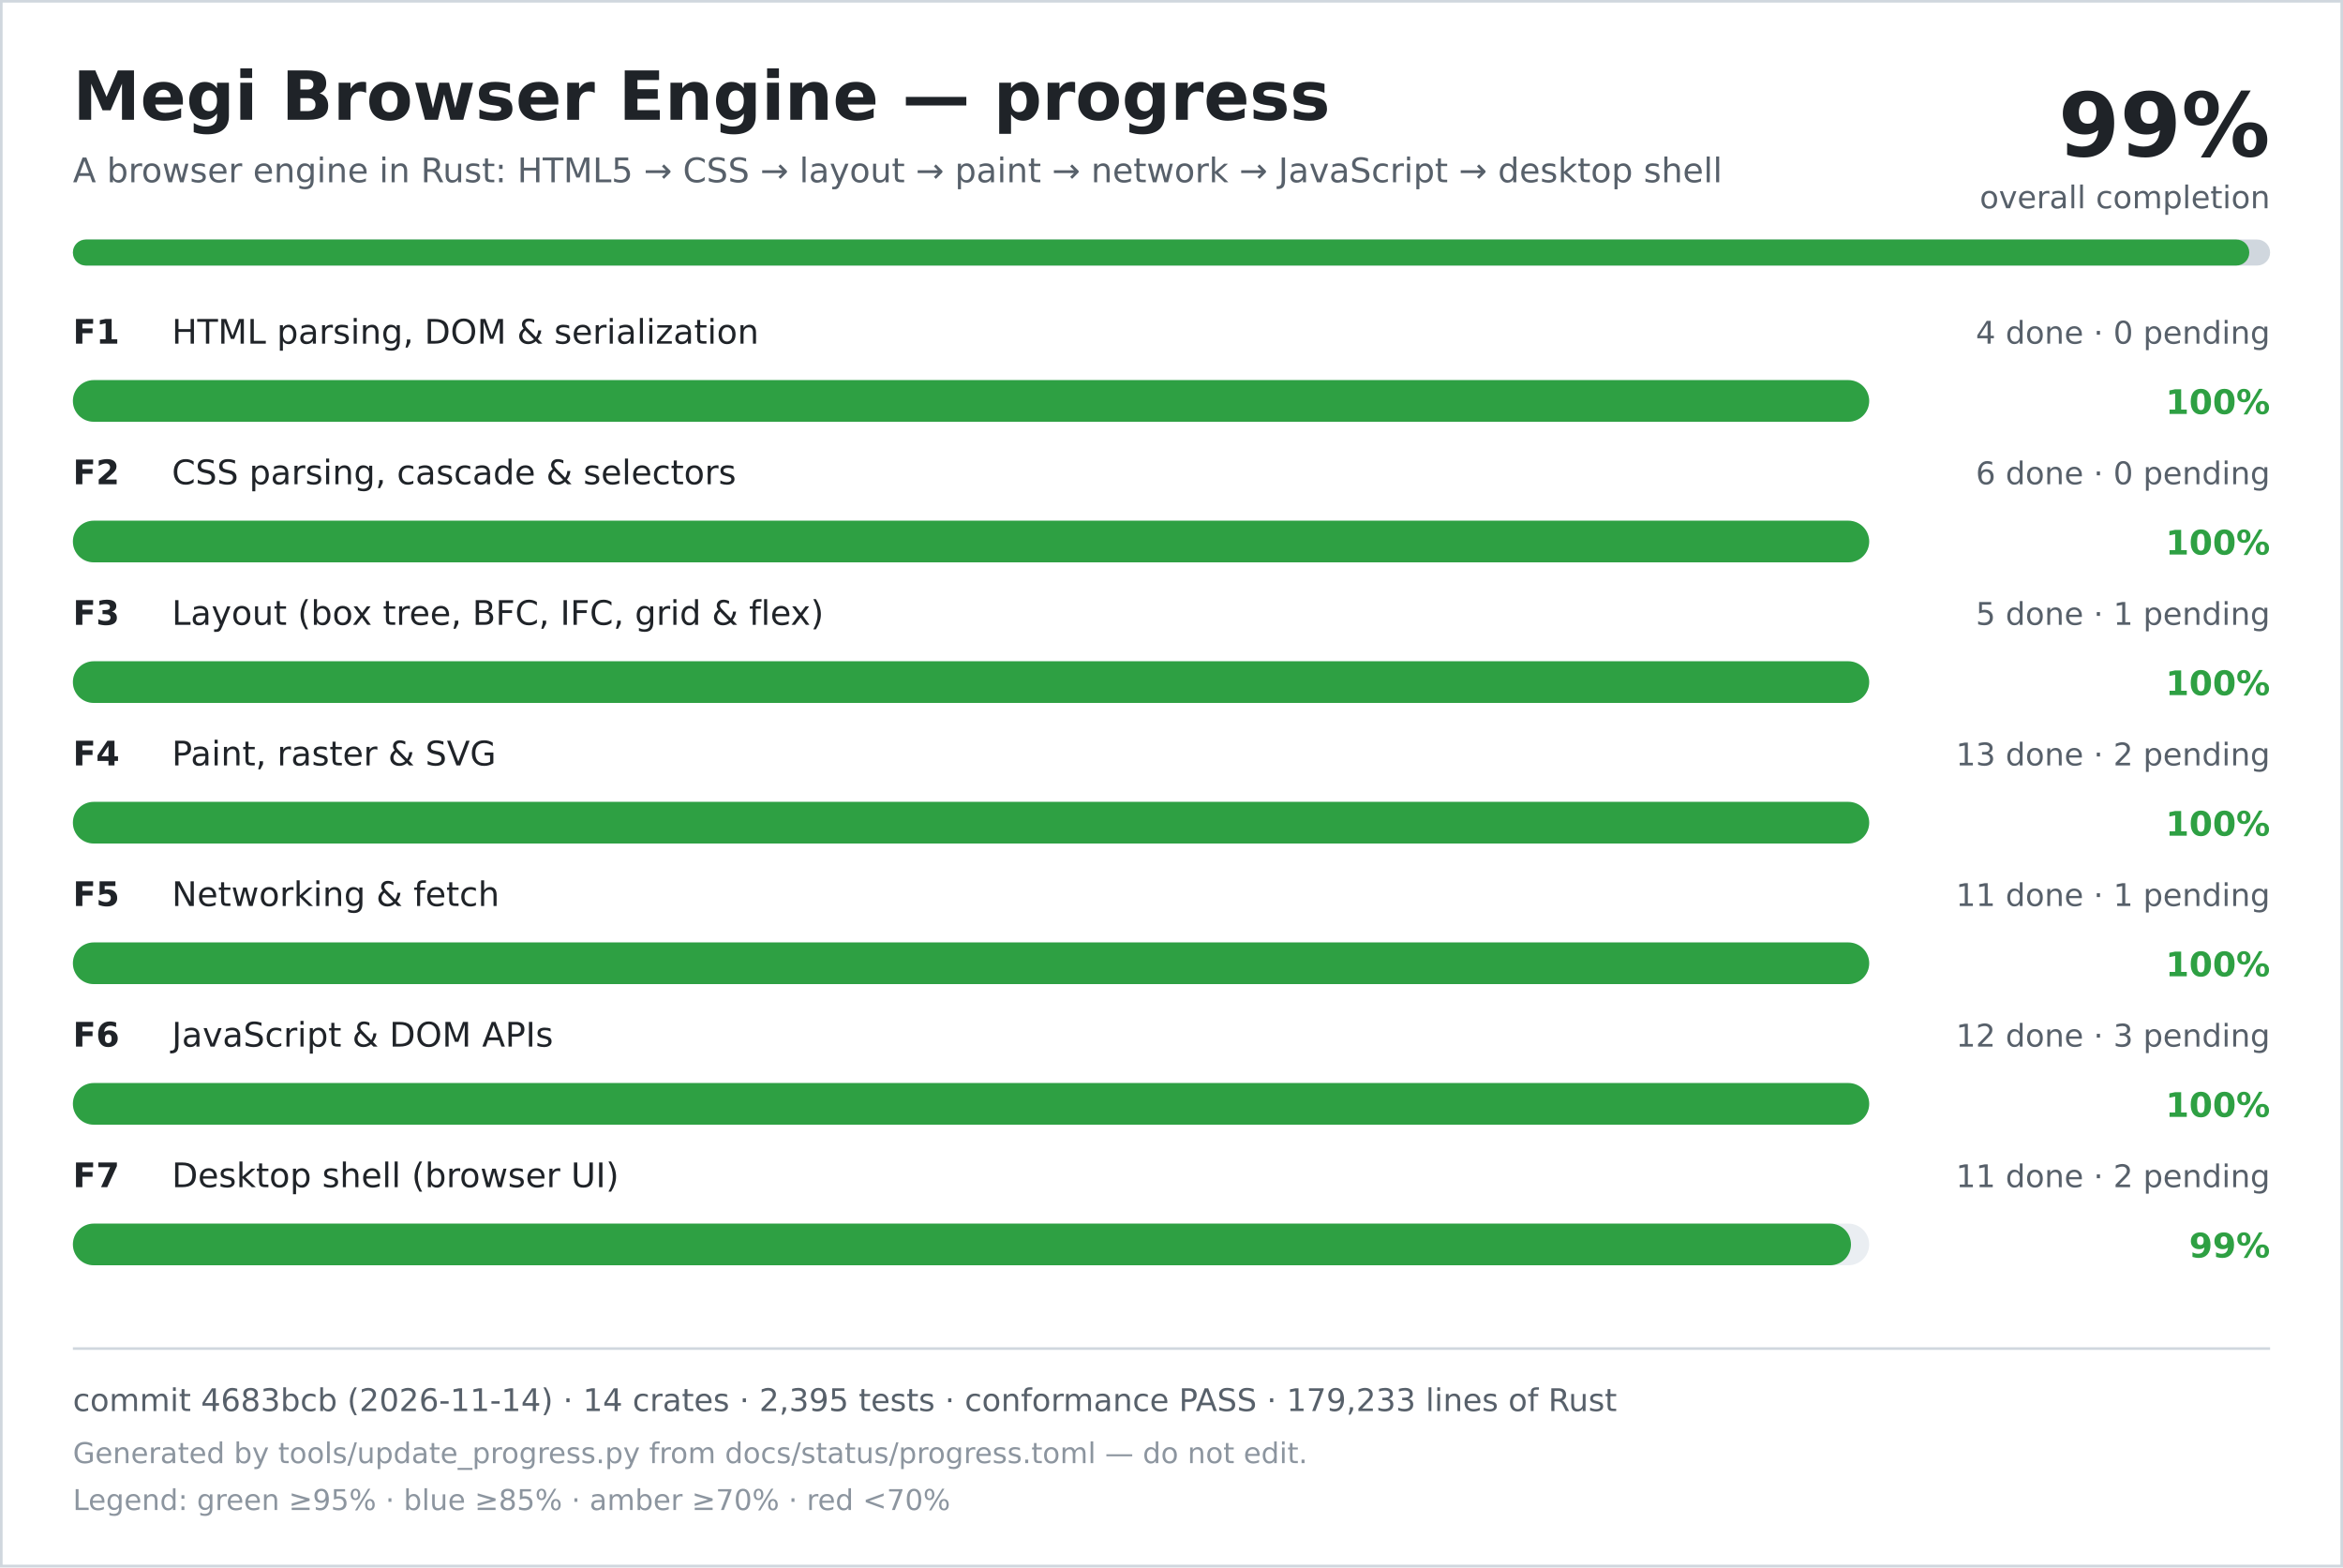
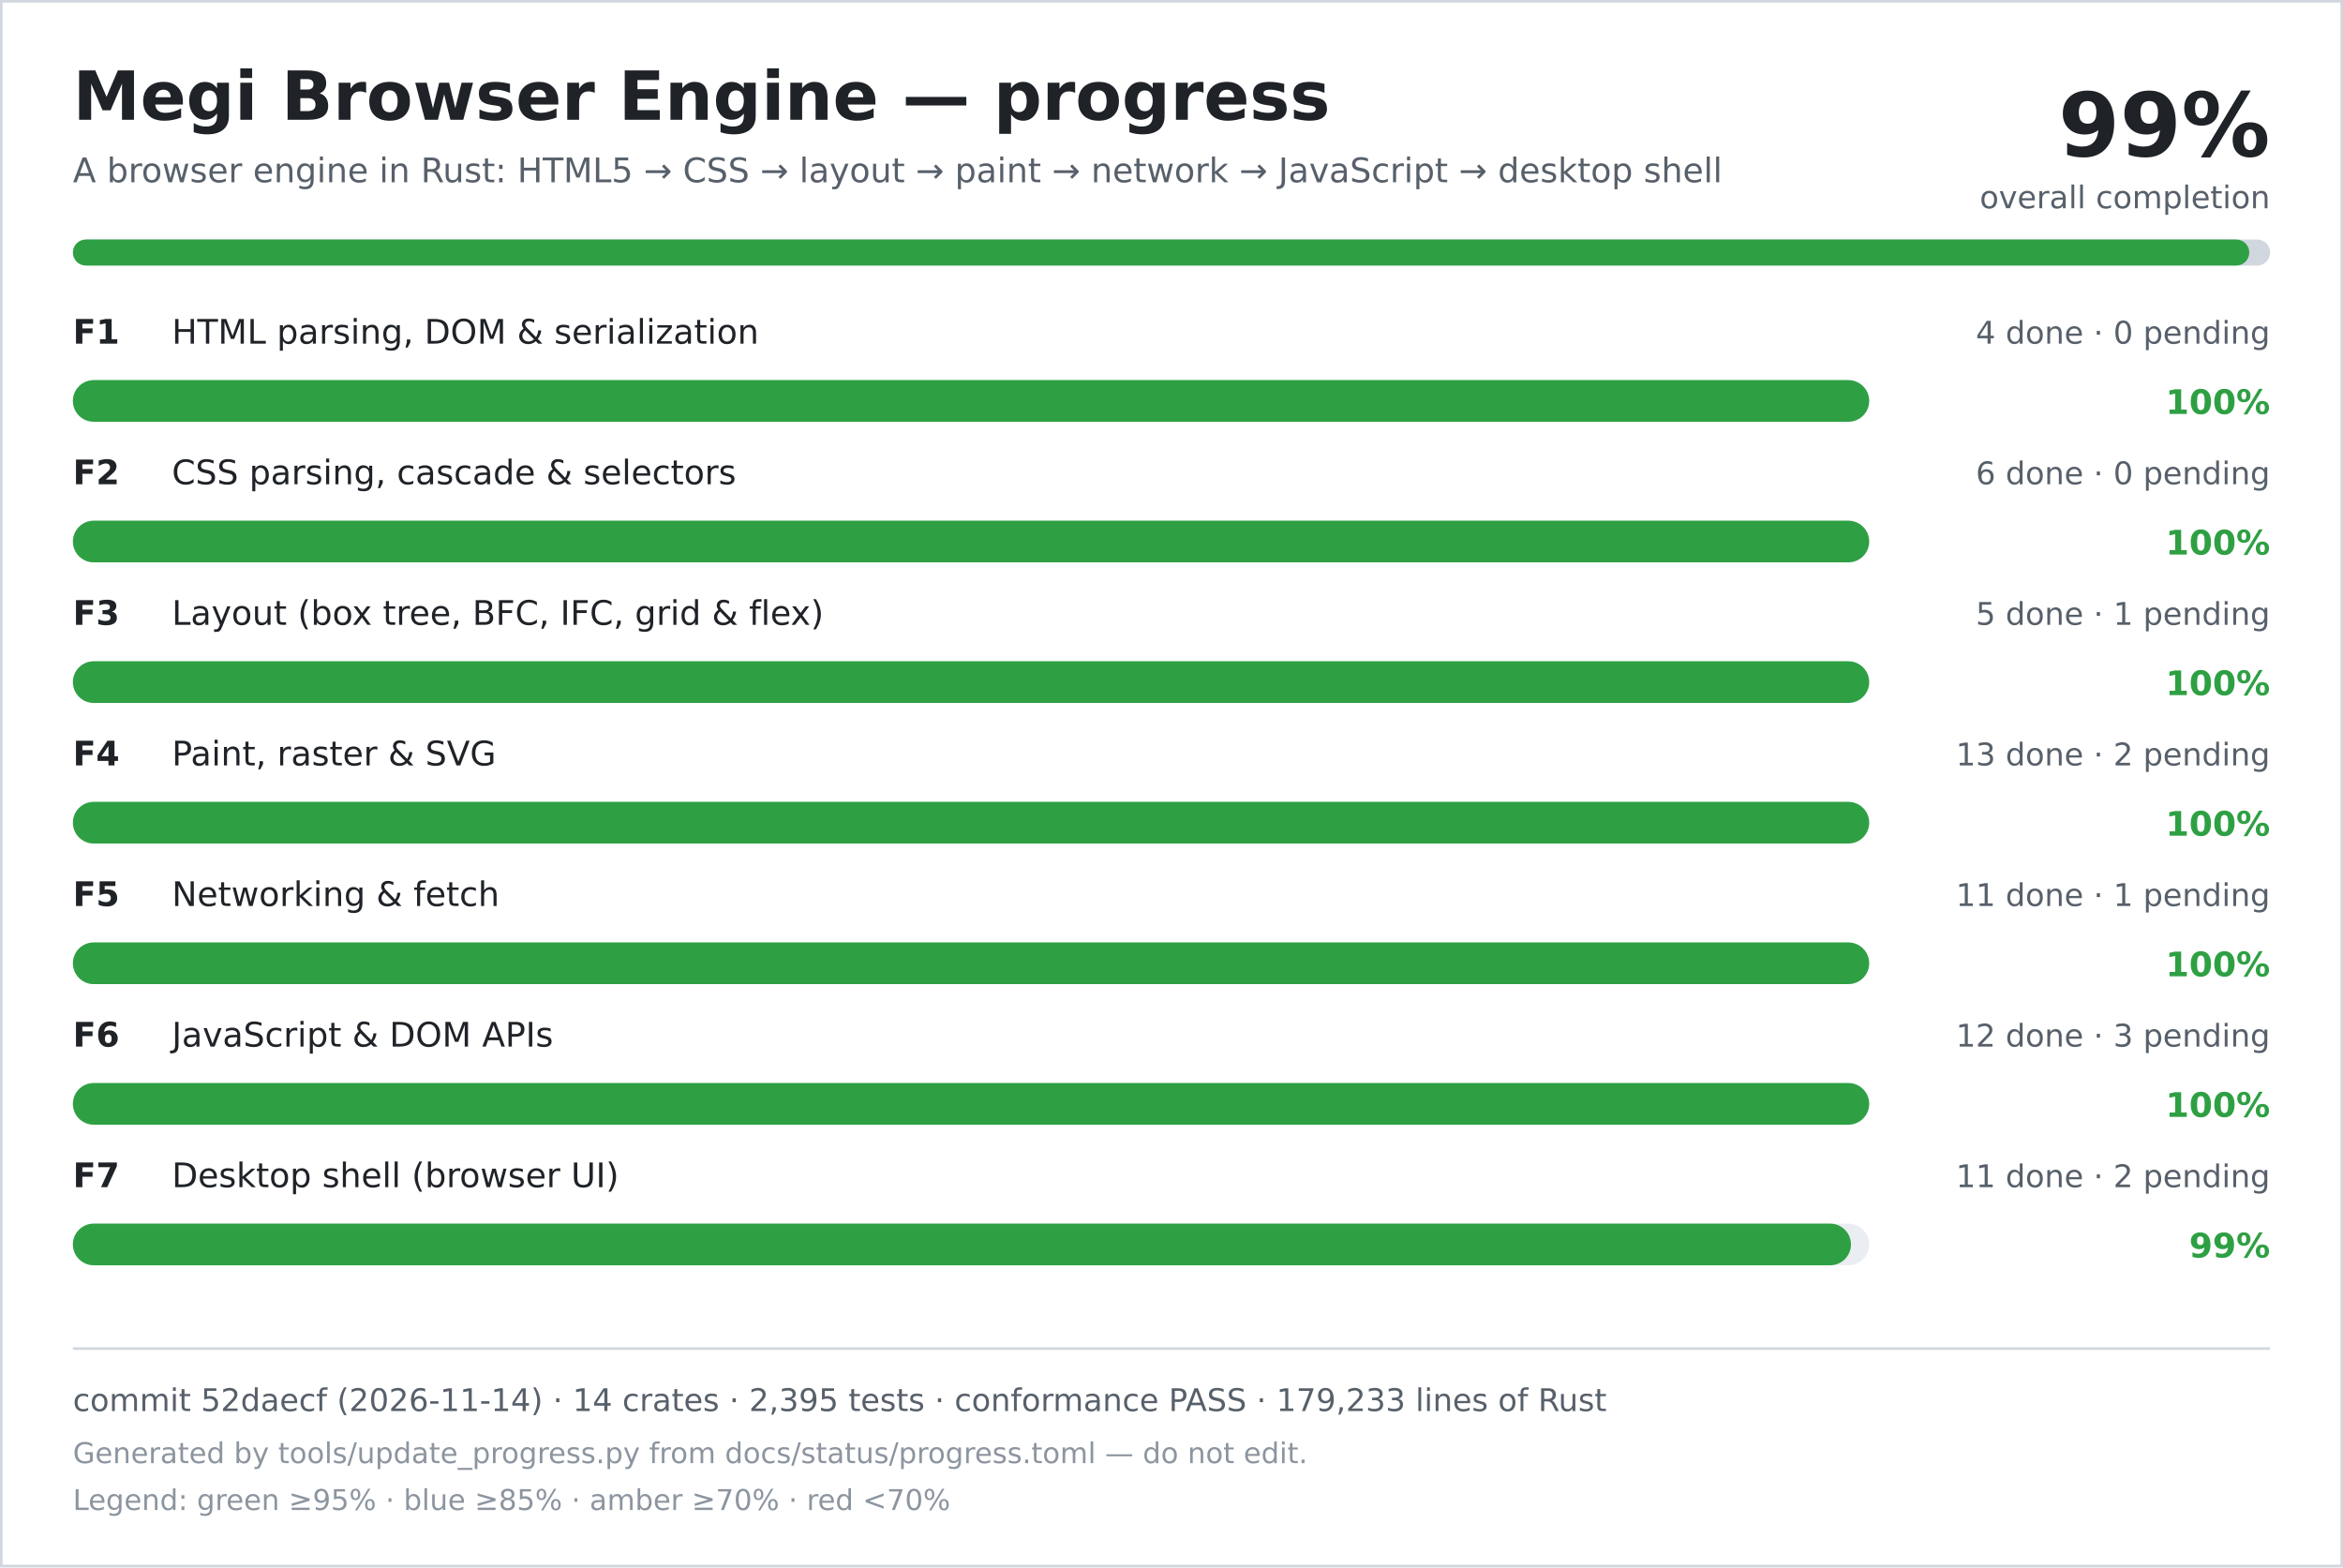
<svg xmlns="http://www.w3.org/2000/svg" width="900" height="602" viewBox="0 0 900 602" role="img" aria-labelledby="title desc">
  <rect width="900" height="602" fill="#ffffff" />
  <rect x="0.5" y="0.5" width="899" height="601" fill="none" stroke="#d0d7de" />
  <text x="28" y="46" font-family="DejaVu Sans, Verdana, sans-serif" font-size="26" font-weight="700" fill="#1f2328">Megi Browser Engine — progress</text>
  <text x="28" y="70" font-family="DejaVu Sans, Verdana, sans-serif" font-size="13" fill="#57606a">A browser engine in Rust: HTML5 → CSS → layout → paint → network → JavaScript → desktop shell</text>
  <text x="872" y="60" text-anchor="end" font-family="DejaVu Sans, Verdana, sans-serif" font-size="34" font-weight="700" fill="#1f2328">99%</text>
  <text x="872" y="80" text-anchor="end" font-family="DejaVu Sans, Verdana, sans-serif" font-size="12" fill="#57606a">overall completion</text>
  <rect x="28" y="92" width="844" height="10" rx="5" fill="#d0d7de" />
  <rect x="28" y="92" width="836" height="10" rx="5" fill="#2ea043" />
  <text x="28" y="132" font-family="DejaVu Sans, Verdana, sans-serif" font-size="13" font-weight="700" fill="#1f2328">F1</text>
  <text x="66" y="132" font-family="DejaVu Sans, Verdana, sans-serif" font-size="13" fill="#1f2328">HTML parsing, DOM &amp; serialization</text>
  <text x="872" y="132" text-anchor="end" font-family="DejaVu Sans, Verdana, sans-serif" font-size="12" fill="#57606a">4 done · 0 pending</text>
  <rect x="28" y="146" width="690" height="16" rx="8" fill="#eaeef2" />
  <rect x="28" y="146" width="690" height="16" rx="8" fill="#2ea043" />
  <text x="872" y="159" text-anchor="end" font-family="DejaVu Sans, Verdana, sans-serif" font-size="13" font-weight="700" fill="#2ea043">100%</text>
  <text x="28" y="186" font-family="DejaVu Sans, Verdana, sans-serif" font-size="13" font-weight="700" fill="#1f2328">F2</text>
  <text x="66" y="186" font-family="DejaVu Sans, Verdana, sans-serif" font-size="13" fill="#1f2328">CSS parsing, cascade &amp; selectors</text>
  <text x="872" y="186" text-anchor="end" font-family="DejaVu Sans, Verdana, sans-serif" font-size="12" fill="#57606a">6 done · 0 pending</text>
  <rect x="28" y="200" width="690" height="16" rx="8" fill="#eaeef2" />
  <rect x="28" y="200" width="690" height="16" rx="8" fill="#2ea043" />
  <text x="872" y="213" text-anchor="end" font-family="DejaVu Sans, Verdana, sans-serif" font-size="13" font-weight="700" fill="#2ea043">100%</text>
  <text x="28" y="240" font-family="DejaVu Sans, Verdana, sans-serif" font-size="13" font-weight="700" fill="#1f2328">F3</text>
  <text x="66" y="240" font-family="DejaVu Sans, Verdana, sans-serif" font-size="13" fill="#1f2328">Layout (box tree, BFC, IFC, grid &amp; flex)</text>
  <text x="872" y="240" text-anchor="end" font-family="DejaVu Sans, Verdana, sans-serif" font-size="12" fill="#57606a">5 done · 1 pending</text>
  <rect x="28" y="254" width="690" height="16" rx="8" fill="#eaeef2" />
  <rect x="28" y="254" width="690" height="16" rx="8" fill="#2ea043" />
  <text x="872" y="267" text-anchor="end" font-family="DejaVu Sans, Verdana, sans-serif" font-size="13" font-weight="700" fill="#2ea043">100%</text>
  <text x="28" y="294" font-family="DejaVu Sans, Verdana, sans-serif" font-size="13" font-weight="700" fill="#1f2328">F4</text>
  <text x="66" y="294" font-family="DejaVu Sans, Verdana, sans-serif" font-size="13" fill="#1f2328">Paint, raster &amp; SVG</text>
  <text x="872" y="294" text-anchor="end" font-family="DejaVu Sans, Verdana, sans-serif" font-size="12" fill="#57606a">13 done · 2 pending</text>
  <rect x="28" y="308" width="690" height="16" rx="8" fill="#eaeef2" />
  <rect x="28" y="308" width="690" height="16" rx="8" fill="#2ea043" />
  <text x="872" y="321" text-anchor="end" font-family="DejaVu Sans, Verdana, sans-serif" font-size="13" font-weight="700" fill="#2ea043">100%</text>
  <text x="28" y="348" font-family="DejaVu Sans, Verdana, sans-serif" font-size="13" font-weight="700" fill="#1f2328">F5</text>
  <text x="66" y="348" font-family="DejaVu Sans, Verdana, sans-serif" font-size="13" fill="#1f2328">Networking &amp; fetch</text>
  <text x="872" y="348" text-anchor="end" font-family="DejaVu Sans, Verdana, sans-serif" font-size="12" fill="#57606a">11 done · 1 pending</text>
  <rect x="28" y="362" width="690" height="16" rx="8" fill="#eaeef2" />
  <rect x="28" y="362" width="690" height="16" rx="8" fill="#2ea043" />
  <text x="872" y="375" text-anchor="end" font-family="DejaVu Sans, Verdana, sans-serif" font-size="13" font-weight="700" fill="#2ea043">100%</text>
  <text x="28" y="402" font-family="DejaVu Sans, Verdana, sans-serif" font-size="13" font-weight="700" fill="#1f2328">F6</text>
  <text x="66" y="402" font-family="DejaVu Sans, Verdana, sans-serif" font-size="13" fill="#1f2328">JavaScript &amp; DOM APIs</text>
  <text x="872" y="402" text-anchor="end" font-family="DejaVu Sans, Verdana, sans-serif" font-size="12" fill="#57606a">12 done · 3 pending</text>
  <rect x="28" y="416" width="690" height="16" rx="8" fill="#eaeef2" />
  <rect x="28" y="416" width="690" height="16" rx="8" fill="#2ea043" />
  <text x="872" y="429" text-anchor="end" font-family="DejaVu Sans, Verdana, sans-serif" font-size="13" font-weight="700" fill="#2ea043">100%</text>
  <text x="28" y="456" font-family="DejaVu Sans, Verdana, sans-serif" font-size="13" font-weight="700" fill="#1f2328">F7</text>
  <text x="66" y="456" font-family="DejaVu Sans, Verdana, sans-serif" font-size="13" fill="#1f2328">Desktop shell (browser UI)</text>
  <text x="872" y="456" text-anchor="end" font-family="DejaVu Sans, Verdana, sans-serif" font-size="12" fill="#57606a">11 done · 2 pending</text>
  <rect x="28" y="470" width="690" height="16" rx="8" fill="#eaeef2" />
  <rect x="28" y="470" width="683" height="16" rx="8" fill="#2ea043" />
  <text x="872" y="483" text-anchor="end" font-family="DejaVu Sans, Verdana, sans-serif" font-size="13" font-weight="700" fill="#2ea043">99%</text>
  <line x1="28" y1="518" x2="872" y2="518" stroke="#d0d7de" />
-   <text x="28" y="542" font-family="DejaVu Sans, Verdana, sans-serif" font-size="12" fill="#57606a">commit 4683bcb (2026-11-14) · 14 crates · 2,395 tests · conformance PASS · 179,233 lines of Rust</text>
+   <text x="28" y="542" font-family="DejaVu Sans, Verdana, sans-serif" font-size="12" fill="#57606a">commit 52daecf (2026-11-14) · 14 crates · 2,395 tests · conformance PASS · 179,233 lines of Rust</text>
  <text x="28" y="562" font-family="DejaVu Sans, Verdana, sans-serif" font-size="11" fill="#8c959f">Generated by tools/update_progress.py from docs/status/progress.toml — do not edit.</text>
  <text x="28" y="580" font-family="DejaVu Sans, Verdana, sans-serif" font-size="11" fill="#8c959f">Legend: green ≥95% · blue ≥85% · amber ≥70% · red &lt;70%</text>
</svg>
